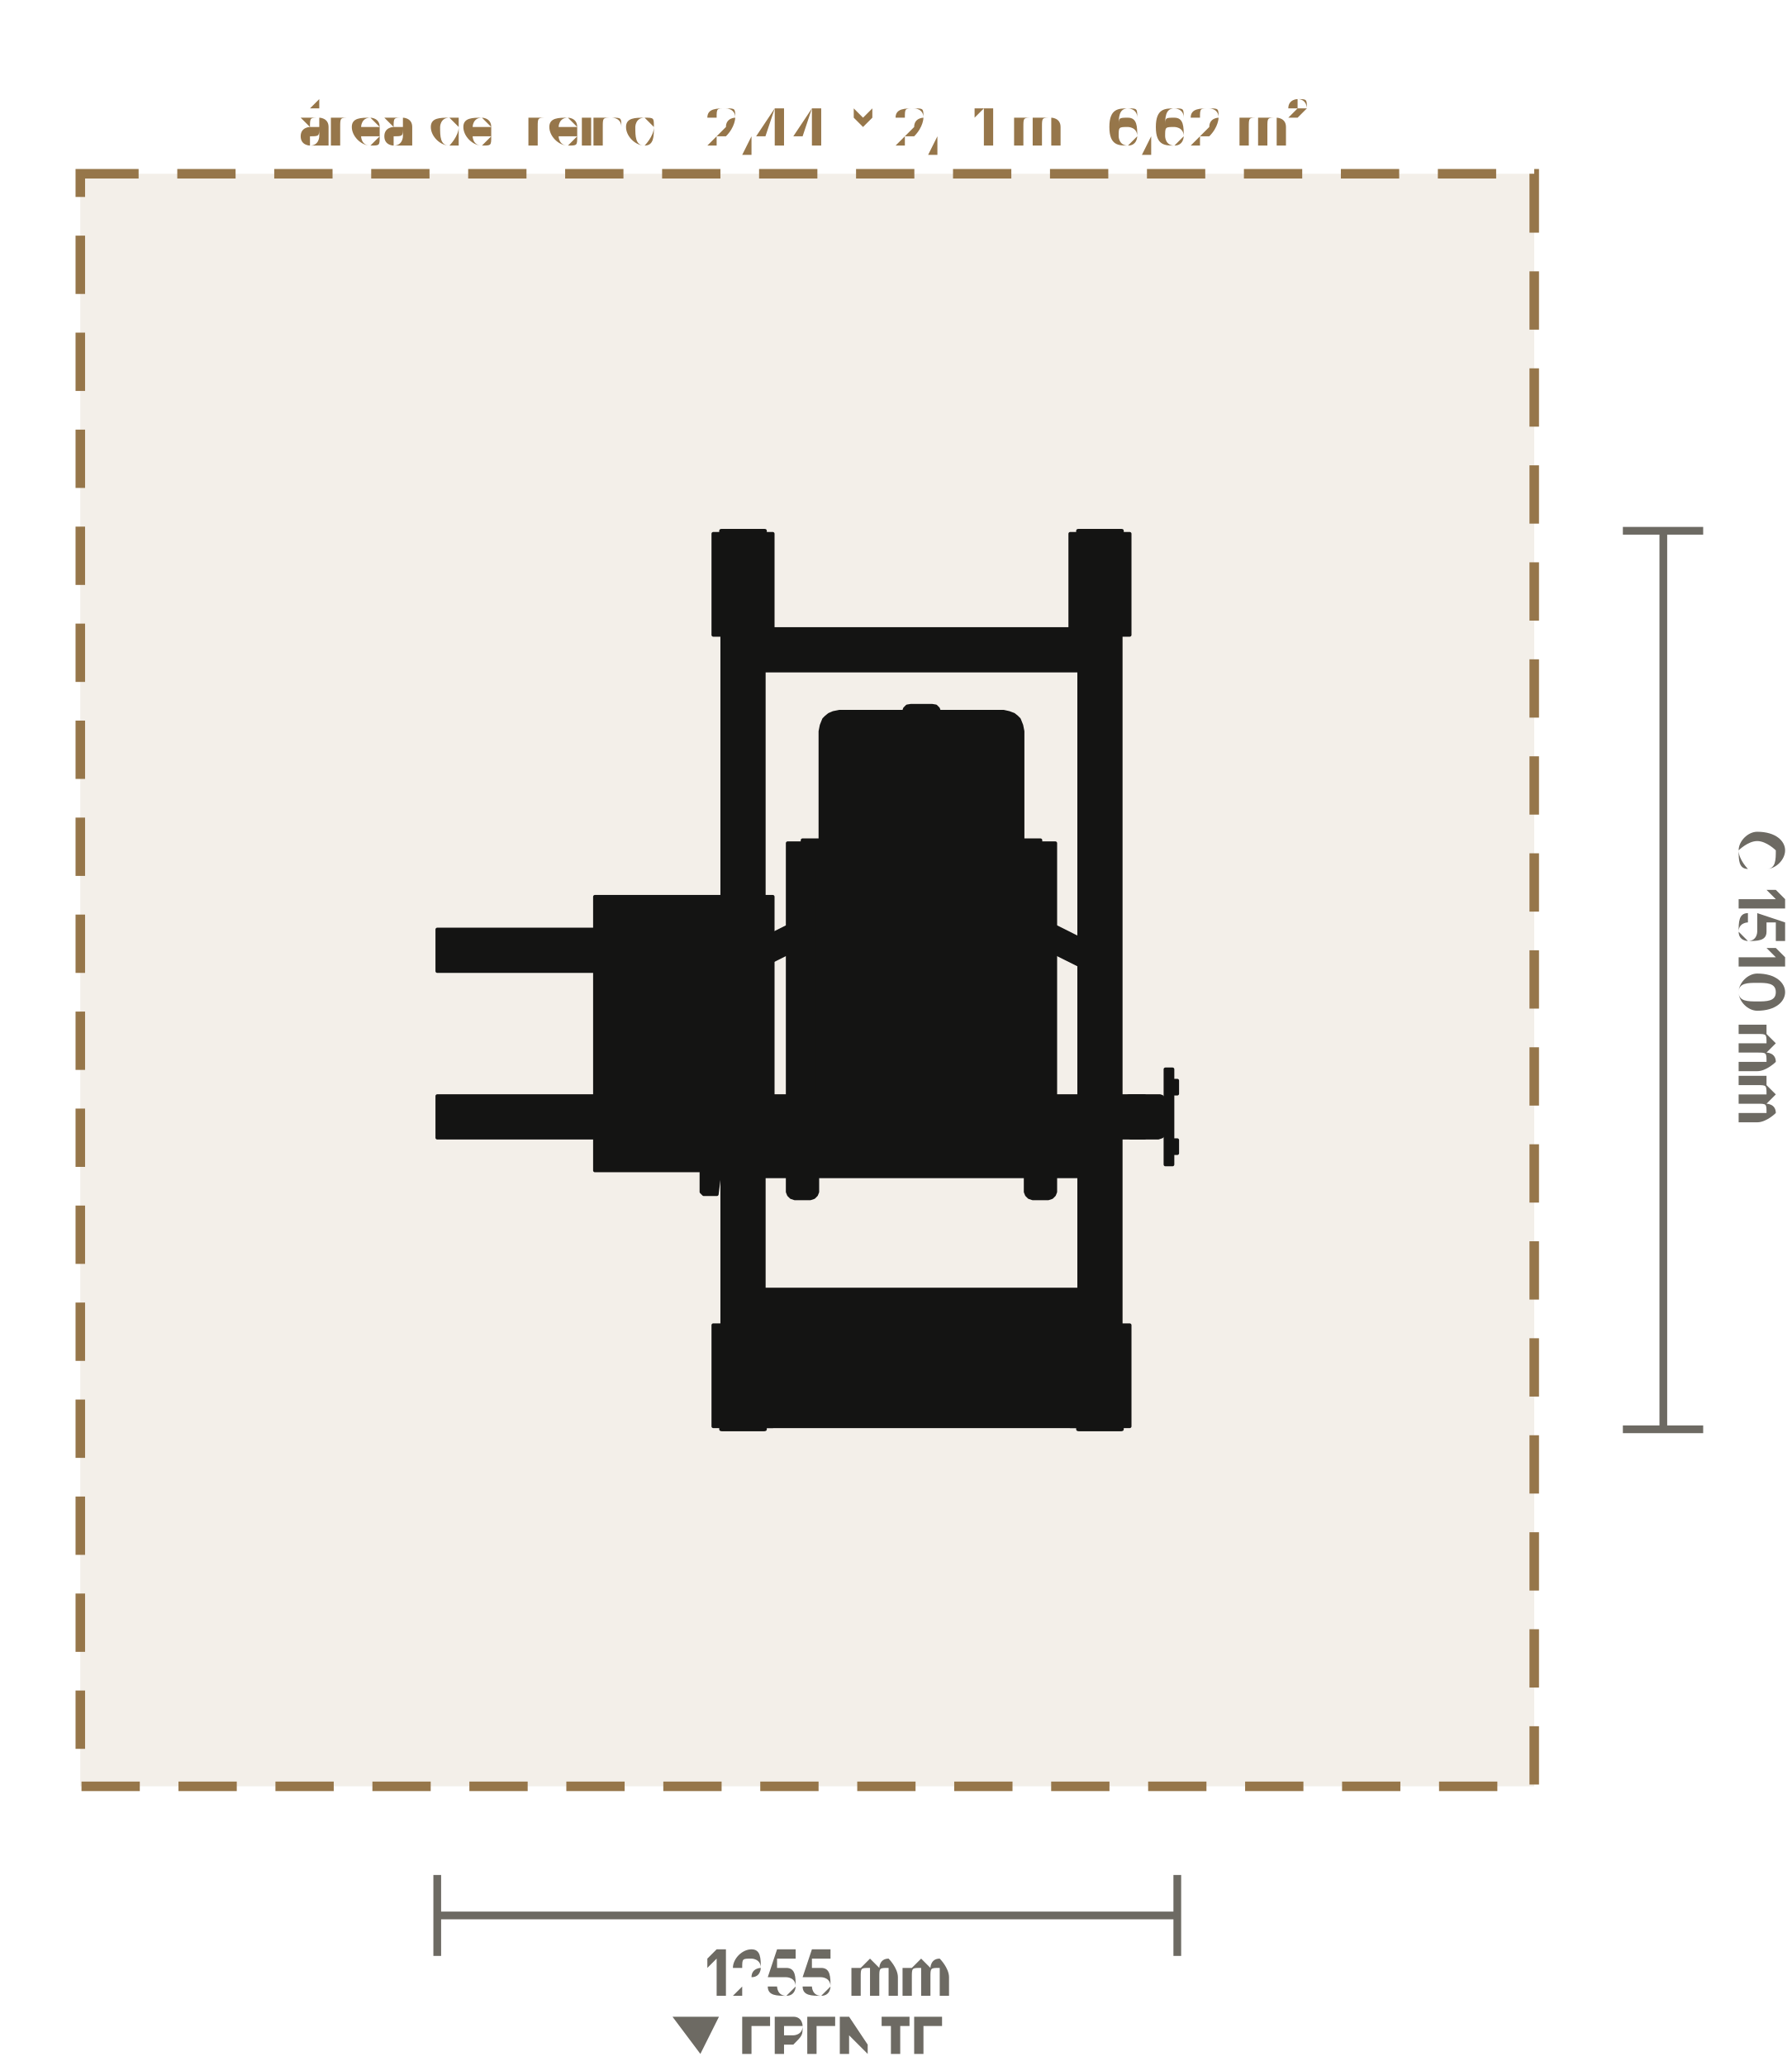
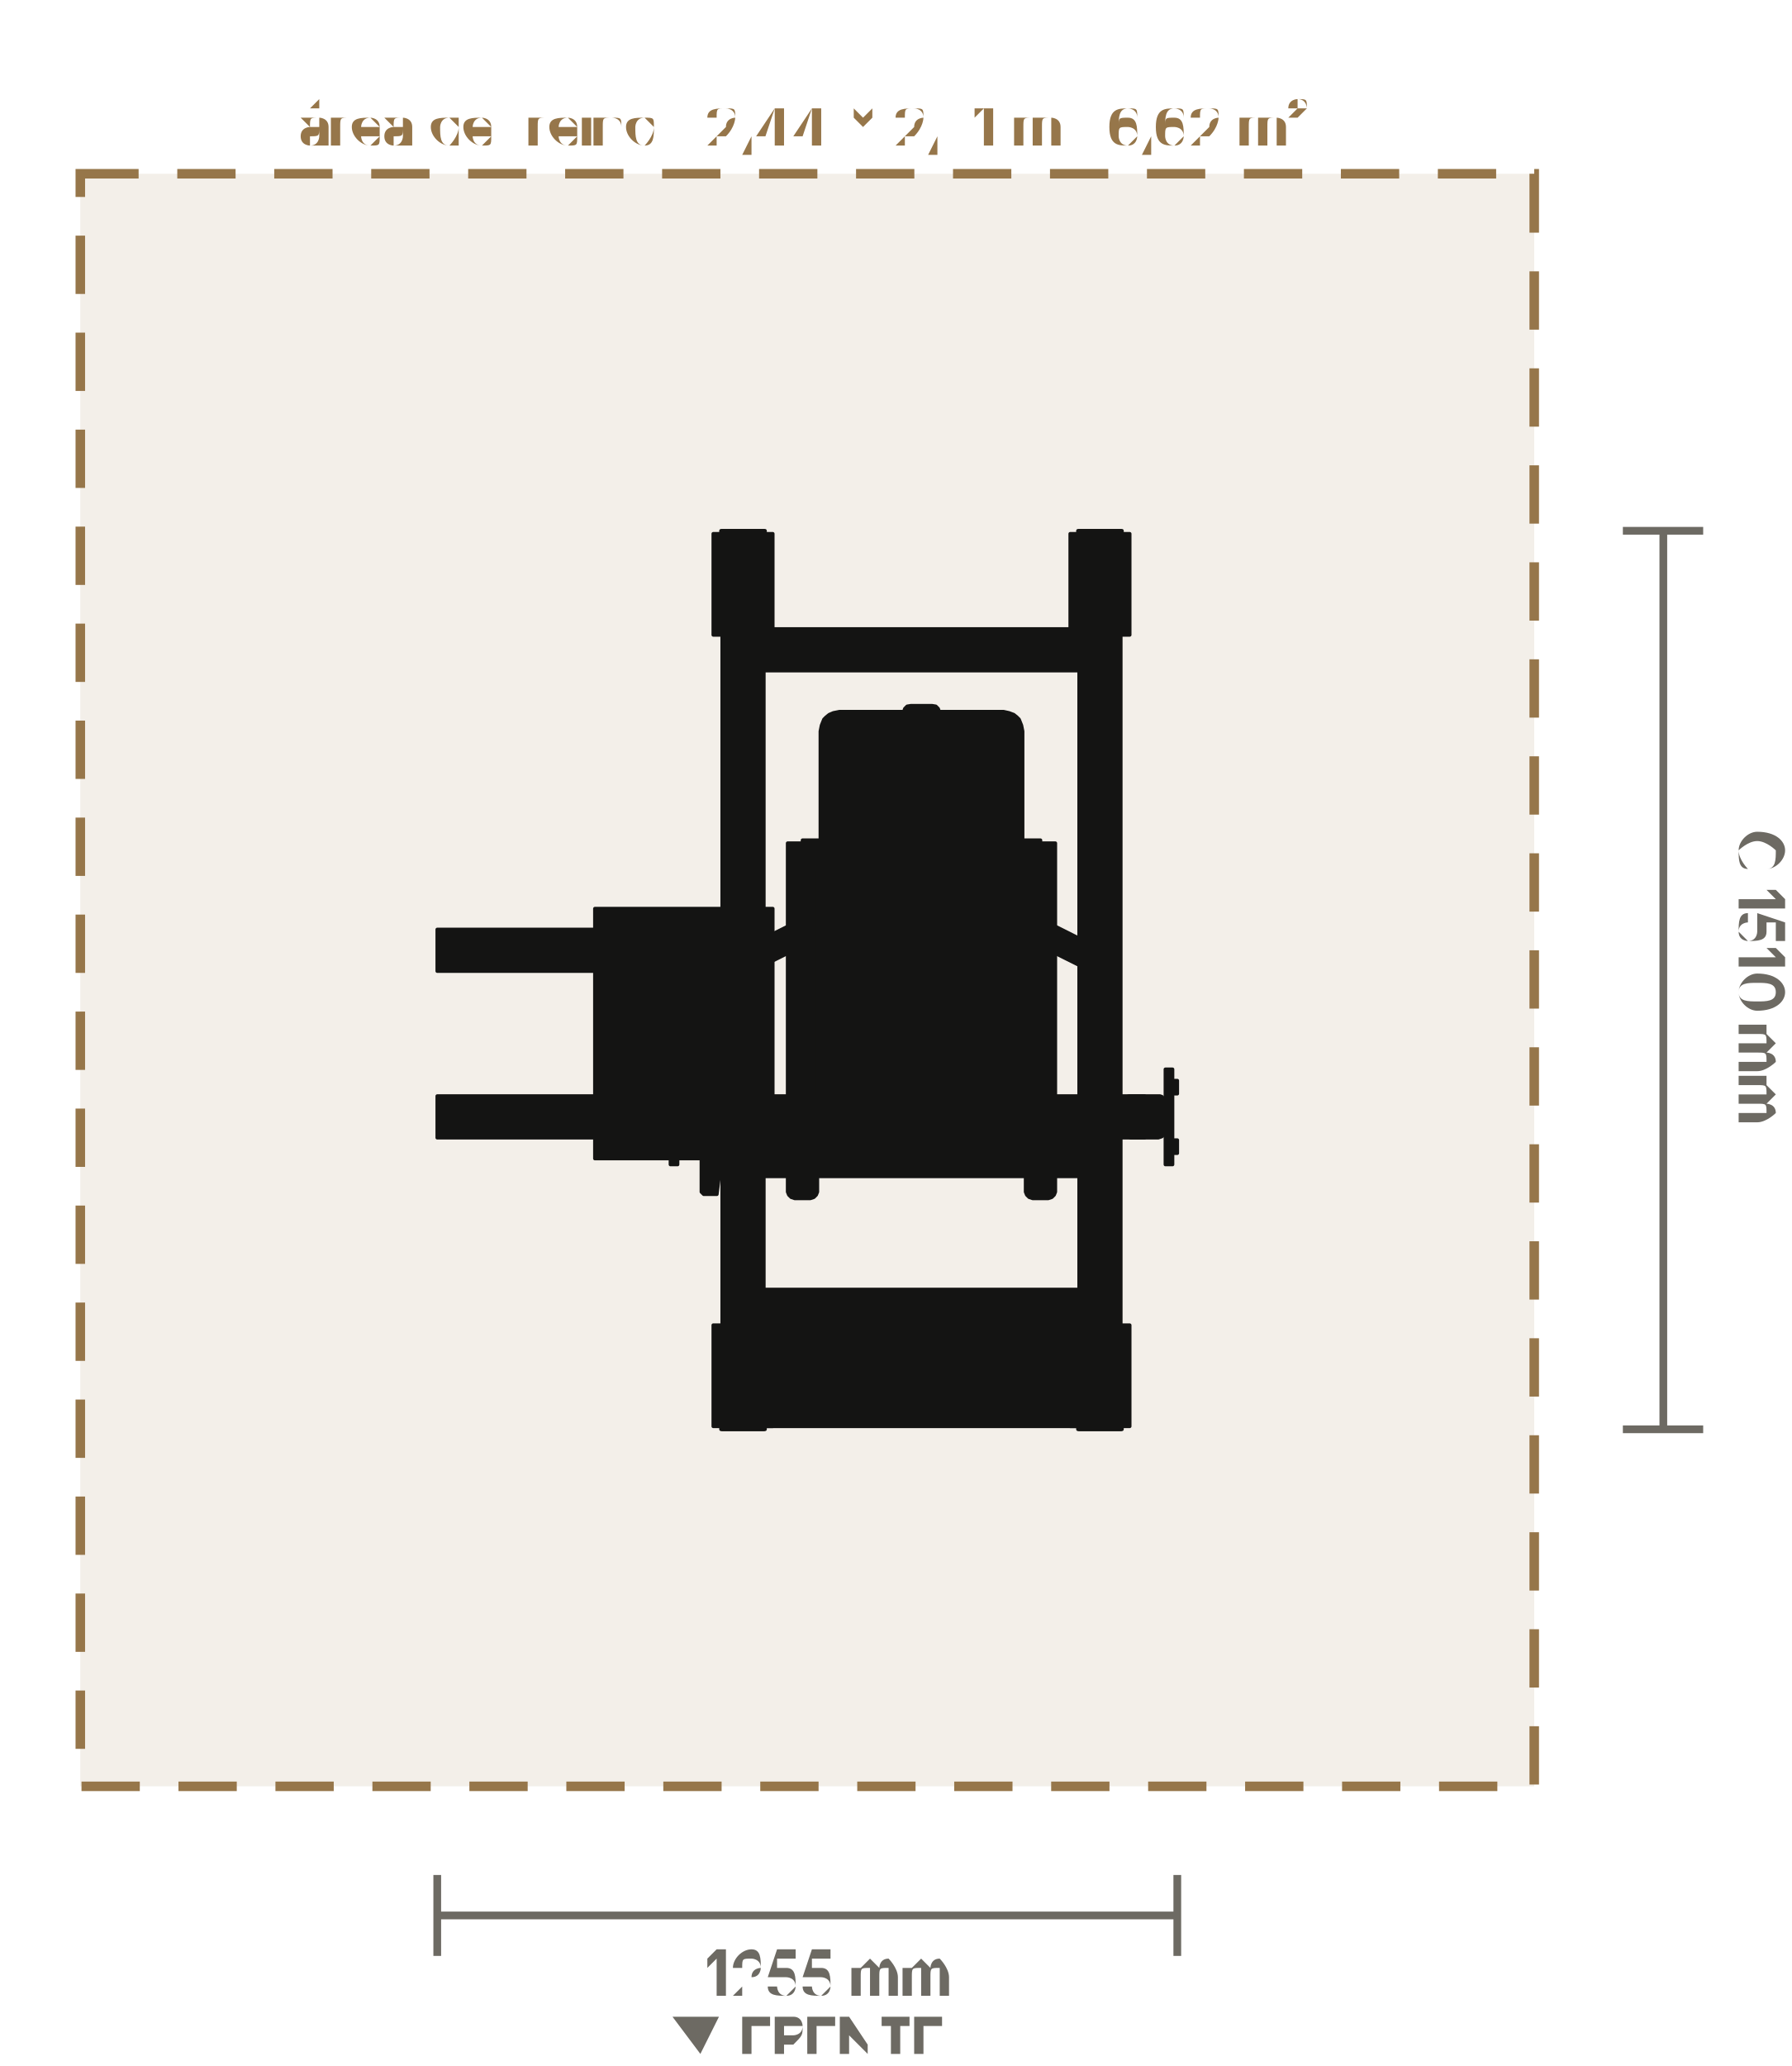
<svg xmlns="http://www.w3.org/2000/svg" viewBox="-1.357 -1.647 3.011 3.472" role="img" aria-label="Planta do Cadeira Flexora (LD-B016): 1244 × 1510 mm, com 60 cm de área de treino em volta" data-equipment="LD-B016" data-unit="m">
  <rect class="eq-zone" x="-1.222" y="-1.355" width="2.444" height="2.71" style="fill:#96764a;fill-opacity:.12;stroke:#96764a;stroke-width:0.016;stroke-dasharray:0.098 0.065" />
  <text class="eq-zone-label" x="0" y="-1.404" style="font-family:Barlow,Inter,Arial,sans-serif;font-size:0.093px;fill:#96764a;text-anchor:middle">área de treino · 2,44 × 2,71 m · 6,62 m²</text>
  <g class="eq-parts">
    <polygon class="eq-part" points="-0.143,-0.755 -0.073,-0.755 -0.073,0.755 -0.143,0.755" style="fill:#141413;stroke:#141413;stroke-width:0.006;stroke-linejoin:round" />
    <polygon class="eq-part" points="-0.158,-0.75 -0.058,-0.75 -0.058,-0.58 -0.158,-0.58" style="fill:#141413;stroke:#141413;stroke-width:0.006;stroke-linejoin:round" />
    <polygon class="eq-part" points="-0.119,-0.72 -0.119,-0.723 -0.118,-0.726 -0.116,-0.728 -0.114,-0.73 -0.111,-0.731 -0.108,-0.731 -0.105,-0.731 -0.102,-0.73 -0.1,-0.728 -0.099,-0.726 -0.097,-0.723 -0.097,-0.72 -0.097,-0.717 -0.099,-0.715 -0.1,-0.712 -0.102,-0.711 -0.105,-0.709 -0.108,-0.709 -0.111,-0.709 -0.114,-0.711 -0.116,-0.712 -0.118,-0.715 -0.119,-0.717" style="fill:#141413;stroke:#141413;stroke-width:0.006;stroke-linejoin:round" />
    <polygon class="eq-part" points="-0.119,-0.61 -0.119,-0.613 -0.118,-0.616 -0.116,-0.618 -0.114,-0.62 -0.111,-0.621 -0.108,-0.621 -0.105,-0.621 -0.102,-0.62 -0.1,-0.618 -0.099,-0.616 -0.097,-0.613 -0.097,-0.61 -0.097,-0.607 -0.099,-0.605 -0.1,-0.602 -0.102,-0.601 -0.105,-0.599 -0.108,-0.599 -0.111,-0.599 -0.114,-0.601 -0.116,-0.602 -0.118,-0.605 -0.119,-0.607" style="fill:#141413;stroke:#141413;stroke-width:0.006;stroke-linejoin:round" />
    <polygon class="eq-part" points="-0.158,0.58 -0.058,0.58 -0.058,0.75 -0.158,0.75" style="fill:#141413;stroke:#141413;stroke-width:0.006;stroke-linejoin:round" />
    <polygon class="eq-part" points="-0.119,0.61 -0.119,0.607 -0.118,0.605 -0.116,0.602 -0.114,0.601 -0.111,0.599 -0.108,0.599 -0.105,0.599 -0.102,0.601 -0.1,0.602 -0.099,0.605 -0.097,0.607 -0.097,0.61 -0.097,0.613 -0.099,0.616 -0.1,0.618 -0.102,0.62 -0.105,0.621 -0.108,0.621 -0.111,0.621 -0.114,0.62 -0.116,0.618 -0.118,0.616 -0.119,0.613" style="fill:#141413;stroke:#141413;stroke-width:0.006;stroke-linejoin:round" />
    <polygon class="eq-part" points="-0.119,0.72 -0.119,0.717 -0.118,0.715 -0.116,0.712 -0.114,0.711 -0.111,0.709 -0.108,0.709 -0.105,0.709 -0.102,0.711 -0.1,0.712 -0.099,0.715 -0.097,0.717 -0.097,0.72 -0.097,0.723 -0.099,0.726 -0.1,0.728 -0.102,0.73 -0.105,0.731 -0.108,0.731 -0.111,0.731 -0.114,0.73 -0.116,0.728 -0.118,0.726 -0.119,0.723" style="fill:#141413;stroke:#141413;stroke-width:0.006;stroke-linejoin:round" />
    <polygon class="eq-part" points="-0.145,-0.755 -0.071,-0.755 -0.071,-0.743 -0.145,-0.743" style="fill:#141413;stroke:#141413;stroke-width:0.006;stroke-linejoin:round" />
    <polygon class="eq-part" points="-0.145,0.743 -0.071,0.743 -0.071,0.755 -0.145,0.755" style="fill:#141413;stroke:#141413;stroke-width:0.006;stroke-linejoin:round" />
    <polygon class="eq-part" points="0.457,-0.755 0.527,-0.755 0.527,0.755 0.457,0.755" style="fill:#141413;stroke:#141413;stroke-width:0.006;stroke-linejoin:round" />
    <polygon class="eq-part" points="0.442,-0.75 0.542,-0.75 0.542,-0.58 0.442,-0.58" style="fill:#141413;stroke:#141413;stroke-width:0.006;stroke-linejoin:round" />
    <polygon class="eq-part" points="0.481,-0.72 0.481,-0.723 0.482,-0.726 0.484,-0.728 0.486,-0.73 0.489,-0.731 0.492,-0.731 0.495,-0.731 0.497,-0.73 0.5,-0.728 0.501,-0.726 0.503,-0.723 0.503,-0.72 0.503,-0.717 0.501,-0.715 0.5,-0.712 0.497,-0.711 0.495,-0.709 0.492,-0.709 0.489,-0.709 0.486,-0.711 0.484,-0.712 0.482,-0.715 0.481,-0.717" style="fill:#141413;stroke:#141413;stroke-width:0.006;stroke-linejoin:round" />
    <polygon class="eq-part" points="0.481,-0.61 0.481,-0.613 0.482,-0.616 0.484,-0.618 0.486,-0.62 0.489,-0.621 0.492,-0.621 0.495,-0.621 0.497,-0.62 0.5,-0.618 0.501,-0.616 0.503,-0.613 0.503,-0.61 0.503,-0.607 0.501,-0.605 0.5,-0.602 0.497,-0.601 0.495,-0.599 0.492,-0.599 0.489,-0.599 0.486,-0.601 0.484,-0.602 0.482,-0.605 0.481,-0.607" style="fill:#141413;stroke:#141413;stroke-width:0.006;stroke-linejoin:round" />
    <polygon class="eq-part" points="0.442,0.58 0.542,0.58 0.542,0.75 0.442,0.75" style="fill:#141413;stroke:#141413;stroke-width:0.006;stroke-linejoin:round" />
    <polygon class="eq-part" points="0.481,0.61 0.481,0.607 0.482,0.605 0.484,0.602 0.486,0.601 0.489,0.599 0.492,0.599 0.495,0.599 0.497,0.601 0.5,0.602 0.501,0.605 0.503,0.607 0.503,0.61 0.503,0.613 0.501,0.616 0.5,0.618 0.497,0.62 0.495,0.621 0.492,0.621 0.489,0.621 0.486,0.62 0.484,0.618 0.482,0.616 0.481,0.613" style="fill:#141413;stroke:#141413;stroke-width:0.006;stroke-linejoin:round" />
    <polygon class="eq-part" points="0.481,0.72 0.481,0.717 0.482,0.715 0.484,0.712 0.486,0.711 0.489,0.709 0.492,0.709 0.495,0.709 0.497,0.711 0.5,0.712 0.501,0.715 0.503,0.717 0.503,0.72 0.503,0.723 0.501,0.726 0.5,0.728 0.497,0.73 0.495,0.731 0.492,0.731 0.489,0.731 0.486,0.73 0.484,0.728 0.482,0.726 0.481,0.723" style="fill:#141413;stroke:#141413;stroke-width:0.006;stroke-linejoin:round" />
    <polygon class="eq-part" points="0.455,-0.755 0.529,-0.755 0.529,-0.743 0.455,-0.743" style="fill:#141413;stroke:#141413;stroke-width:0.006;stroke-linejoin:round" />
    <polygon class="eq-part" points="0.455,0.743 0.529,0.743 0.529,0.755 0.455,0.755" style="fill:#141413;stroke:#141413;stroke-width:0.006;stroke-linejoin:round" />
    <polygon class="eq-part" points="-0.108,-0.59 0.492,-0.59 0.492,-0.52 -0.108,-0.52" style="fill:#141413;stroke:#141413;stroke-width:0.006;stroke-linejoin:round" />
    <polygon class="eq-part" points="-0.108,0.52 0.492,0.52 0.492,0.59 -0.108,0.59" style="fill:#141413;stroke:#141413;stroke-width:0.006;stroke-linejoin:round" />
    <polygon class="eq-part" points="-0.622,-0.085 -0.108,-0.085 -0.108,-0.015 -0.622,-0.015" style="fill:#141413;stroke:#141413;stroke-width:0.006;stroke-linejoin:round" />
    <polygon class="eq-part" points="-0.622,0.195 -0.108,0.195 -0.108,0.265 -0.622,0.265" style="fill:#141413;stroke:#141413;stroke-width:0.006;stroke-linejoin:round" />
-     <polygon class="eq-part" points="-0.328,0.26 -0.087,0.26 -0.087,0.29 -0.328,0.29" style="fill:#141413;stroke:#141413;stroke-width:0.006;stroke-linejoin:round" />
-     <polygon class="eq-part" points="-0.328,-0.11 -0.087,-0.11 -0.087,-0.08 -0.328,-0.08" style="fill:#141413;stroke:#141413;stroke-width:0.006;stroke-linejoin:round" />
-     <polygon class="eq-part" points="-0.328,0.29 -0.328,-0.11 -0.087,-0.11 -0.087,0.29" style="fill:#141413;stroke:#141413;stroke-width:0.006;stroke-linejoin:round" />
-     <polygon class="eq-part" points="-0.357,0.32 -0.357,-0.14 -0.058,-0.14 -0.058,0.32" style="fill:#141413;stroke:#141413;stroke-width:0.006;stroke-linejoin:round" />
-     <polygon class="eq-part" points="-0.328,0.25 -0.328,-0.07 -0.314,-0.07 -0.314,0.25" style="fill:#141413;stroke:#141413;stroke-width:0.006;stroke-linejoin:round" />
+     <polygon class="eq-part" points="-0.328,0.24 -0.087,0.24 -0.087,0.27 -0.328,0.27" style="fill:#141413;stroke:#141413;stroke-width:0.006;stroke-linejoin:round" />
+     <polygon class="eq-part" points="-0.328,-0.09 -0.087,-0.09 -0.087,-0.06 -0.328,-0.06" style="fill:#141413;stroke:#141413;stroke-width:0.006;stroke-linejoin:round" />
+     <polygon class="eq-part" points="-0.328,0.27 -0.328,-0.09 -0.087,-0.09 -0.087,0.27" style="fill:#141413;stroke:#141413;stroke-width:0.006;stroke-linejoin:round" />
+     <polygon class="eq-part" points="-0.357,0.3 -0.357,-0.12 -0.058,-0.12 -0.058,0.3" style="fill:#141413;stroke:#141413;stroke-width:0.006;stroke-linejoin:round" />
+     <polygon class="eq-part" points="-0.328,0.23 -0.328,-0.05 -0.314,-0.05 -0.314,0.23" style="fill:#141413;stroke:#141413;stroke-width:0.006;stroke-linejoin:round" />
    <polygon class="eq-part" points="-0.314,0.165 -0.303,0.165 -0.303,0.195 -0.314,0.195" style="fill:#141413;stroke:#141413;stroke-width:0.006;stroke-linejoin:round" />
    <polygon class="eq-part" points="-0.314,-0.015 -0.303,-0.015 -0.303,0.015 -0.314,0.015" style="fill:#141413;stroke:#141413;stroke-width:0.006;stroke-linejoin:round" />
-     <polygon class="eq-part" points="-0.1,0.29 -0.1,0.09 -0.087,0.09 -0.087,0.29" style="fill:#141413;stroke:#141413;stroke-width:0.006;stroke-linejoin:round" />
-     <polygon class="eq-part" points="-0.1,0.02 -0.1,-0.11 -0.087,-0.11 -0.087,0.02" style="fill:#141413;stroke:#141413;stroke-width:0.006;stroke-linejoin:round" />
-     <polygon class="eq-part" points="-0.087,0.26 -0.087,0.12 -0.084,0.12 -0.084,0.26" style="fill:#141413;stroke:#141413;stroke-width:0.006;stroke-linejoin:round" />
+     <polygon class="eq-part" points="-0.1,0.27 -0.1,0.07 -0.087,0.07 -0.087,0.27" style="fill:#141413;stroke:#141413;stroke-width:0.006;stroke-linejoin:round" />
+     <polygon class="eq-part" points="-0.1,-0 -0.1,-0.09 -0.087,-0.09 -0.087,-0" style="fill:#141413;stroke:#141413;stroke-width:0.006;stroke-linejoin:round" />
+     <polygon class="eq-part" points="-0.087,0.24 -0.087,0.1 -0.084,0.1 -0.084,0.24" style="fill:#141413;stroke:#141413;stroke-width:0.006;stroke-linejoin:round" />
    <polygon class="eq-part" points="-0.217,0.17 -0.217,0.167 -0.216,0.165 -0.215,0.163 -0.212,0.161 -0.21,0.16 -0.207,0.16 -0.205,0.16 -0.203,0.161 -0.2,0.163 -0.199,0.165 -0.198,0.167 -0.198,0.17 -0.198,0.172 -0.199,0.175 -0.2,0.177 -0.203,0.178 -0.205,0.179 -0.207,0.18 -0.21,0.179 -0.212,0.178 -0.215,0.177 -0.216,0.175 -0.217,0.172" style="fill:#141413;stroke:#141413;stroke-width:0.006;stroke-linejoin:round" />
    <polygon class="eq-part" points="-0.217,0.01 -0.217,0.007 -0.216,0.005 -0.215,0.003 -0.212,0.001 -0.21,0 -0.207,-0 -0.205,0 -0.203,0.001 -0.2,0.003 -0.199,0.005 -0.198,0.007 -0.198,0.01 -0.198,0.012 -0.199,0.015 -0.2,0.017 -0.203,0.018 -0.205,0.019 -0.207,0.02 -0.21,0.019 -0.212,0.018 -0.215,0.017 -0.216,0.015 -0.217,0.012" style="fill:#141413;stroke:#141413;stroke-width:0.006;stroke-linejoin:round" />
    <polygon class="eq-part" points="-0.287,0.22 -0.287,-0.04 -0.128,-0.04 -0.128,0.22" style="fill:#141413;stroke:#141413;stroke-width:0.006;stroke-linejoin:round" />
    <polygon class="eq-part" points="-0.287,0.22 -0.287,-0.04 -0.128,-0.04 -0.128,0.22" style="fill:#141413;stroke:#141413;stroke-width:0.006;stroke-linejoin:round" />
    <polygon class="eq-part" points="-0.211,0.09 -0.211,0.089 -0.211,0.088 -0.21,0.087 -0.209,0.086 -0.208,0.086 -0.207,0.086 -0.206,0.086 -0.205,0.086 -0.205,0.087 -0.204,0.088 -0.204,0.089 -0.203,0.09 -0.204,0.091 -0.204,0.092 -0.205,0.093 -0.205,0.093 -0.206,0.094 -0.207,0.094 -0.208,0.094 -0.209,0.093 -0.21,0.093 -0.211,0.092 -0.211,0.091" style="fill:#141413;stroke:#141413;stroke-width:0.006;stroke-linejoin:round" />
    <polygon class="eq-part" points="-0.273,0.21 -0.273,-0.03 -0.142,-0.03 -0.142,0.21" style="fill:#141413;stroke:#141413;stroke-width:0.006;stroke-linejoin:round" />
    <polygon class="eq-part" points="-0.273,0.21 -0.273,-0.03 -0.142,-0.03 -0.142,0.21" style="fill:#141413;stroke:#141413;stroke-width:0.006;stroke-linejoin:round" />
    <polygon class="eq-part" points="-0.273,0.21 -0.273,-0.03 -0.142,-0.03 -0.142,0.21" style="fill:#141413;stroke:#141413;stroke-width:0.006;stroke-linejoin:round" />
    <polygon class="eq-part" points="-0.273,0.21 -0.273,-0.03 -0.142,-0.03 -0.142,0.21" style="fill:#141413;stroke:#141413;stroke-width:0.006;stroke-linejoin:round" />
    <polygon class="eq-part" points="-0.273,0.21 -0.273,-0.03 -0.142,-0.03 -0.142,0.21" style="fill:#141413;stroke:#141413;stroke-width:0.006;stroke-linejoin:round" />
    <polygon class="eq-part" points="-0.273,0.21 -0.273,-0.03 -0.142,-0.03 -0.142,0.21" style="fill:#141413;stroke:#141413;stroke-width:0.006;stroke-linejoin:round" />
    <polygon class="eq-part" points="-0.273,0.21 -0.273,-0.03 -0.142,-0.03 -0.142,0.21" style="fill:#141413;stroke:#141413;stroke-width:0.006;stroke-linejoin:round" />
    <polygon class="eq-part" points="-0.273,0.21 -0.273,-0.03 -0.142,-0.03 -0.142,0.21" style="fill:#141413;stroke:#141413;stroke-width:0.006;stroke-linejoin:round" />
    <polygon class="eq-part" points="-0.273,0.21 -0.273,-0.03 -0.142,-0.03 -0.142,0.21" style="fill:#141413;stroke:#141413;stroke-width:0.006;stroke-linejoin:round" />
    <polygon class="eq-part" points="-0.273,0.21 -0.273,-0.03 -0.142,-0.03 -0.142,0.21" style="fill:#141413;stroke:#141413;stroke-width:0.006;stroke-linejoin:round" />
    <polygon class="eq-part" points="-0.273,0.21 -0.273,-0.03 -0.142,-0.03 -0.142,0.21" style="fill:#141413;stroke:#141413;stroke-width:0.006;stroke-linejoin:round" />
    <polygon class="eq-part" points="-0.273,0.21 -0.273,-0.03 -0.142,-0.03 -0.142,0.21" style="fill:#141413;stroke:#141413;stroke-width:0.006;stroke-linejoin:round" />
    <polygon class="eq-part" points="-0.273,0.21 -0.273,-0.03 -0.142,-0.03 -0.142,0.21" style="fill:#141413;stroke:#141413;stroke-width:0.006;stroke-linejoin:round" />
    <polygon class="eq-part" points="-0.273,0.21 -0.273,-0.03 -0.142,-0.03 -0.142,0.21" style="fill:#141413;stroke:#141413;stroke-width:0.006;stroke-linejoin:round" />
    <polygon class="eq-part" points="-0.273,0.21 -0.273,-0.03 -0.142,-0.03 -0.142,0.21" style="fill:#141413;stroke:#141413;stroke-width:0.006;stroke-linejoin:round" />
    <polygon class="eq-part" points="-0.213,0.09 -0.213,0.088 -0.213,0.087 -0.212,0.086 -0.21,0.085 -0.209,0.084 -0.207,0.084 -0.206,0.084 -0.204,0.085 -0.203,0.086 -0.202,0.087 -0.202,0.088 -0.202,0.09 -0.202,0.091 -0.202,0.093 -0.203,0.094 -0.204,0.095 -0.206,0.096 -0.207,0.096 -0.209,0.096 -0.21,0.095 -0.212,0.094 -0.213,0.093 -0.213,0.091" style="fill:#141413;stroke:#141413;stroke-width:0.006;stroke-linejoin:round" />
    <polygon class="eq-part" points="-0.163,0.084 -0.092,0.084 -0.092,0.096 -0.163,0.096" style="fill:#141413;stroke:#141413;stroke-width:0.006;stroke-linejoin:round" />
-     <polygon class="eq-part" points="-0.328,0.26 -0.328,-0.08 -0.316,-0.08 -0.316,0.26" style="fill:#141413;stroke:#141413;stroke-width:0.006;stroke-linejoin:round" />
+     <polygon class="eq-part" points="-0.328,0.24 -0.328,-0.06 -0.316,-0.06 -0.316,0.24" style="fill:#141413;stroke:#141413;stroke-width:0.006;stroke-linejoin:round" />
    <polygon class="eq-part" points="0.157,-0.033 0.157,-0.036 0.159,-0.039 0.161,-0.042 0.163,-0.044 0.166,-0.045 0.169,-0.045 0.215,-0.045 0.218,-0.045 0.221,-0.044 0.223,-0.042 0.225,-0.039 0.227,-0.036 0.227,-0.033 0.227,0.013 0.227,0.016 0.225,0.019 0.223,0.021 0.221,0.023 0.218,0.024 0.215,0.025 0.169,0.025 0.166,0.024 0.163,0.023 0.161,0.021 0.159,0.019 0.157,0.016 0.157,0.013" style="fill:#141413;stroke:#141413;stroke-width:0.006;stroke-linejoin:round" />
    <polygon class="eq-part" points="0.227,-0.033 0.239,-0.033 0.239,0.012 0.227,0.012" style="fill:#141413;stroke:#141413;stroke-width:0.006;stroke-linejoin:round" />
    <polygon class="eq-part" points="0.225,-0.01 0.225,-0.012 0.225,-0.014 0.225,-0.015 0.226,-0.016 0.226,-0.017 0.227,-0.017 0.307,-0.017 0.308,-0.017 0.308,-0.016 0.309,-0.015 0.309,-0.014 0.309,-0.012 0.309,-0.01 0.309,-0.008 0.309,-0.007 0.309,-0.005 0.308,-0.004 0.308,-0.003 0.307,-0.003 0.227,-0.003 0.226,-0.003 0.226,-0.004 0.225,-0.005 0.225,-0.007 0.225,-0.008" style="fill:#141413;stroke:#141413;stroke-width:0.006;stroke-linejoin:round" />
    <polygon class="eq-part" points="-0.028,-0.198 -0.026,-0.208 -0.023,-0.216 -0.019,-0.221 -0.014,-0.225 -0.006,-0.229 0.004,-0.23 0.38,-0.23 0.39,-0.229 0.398,-0.225 0.403,-0.221 0.406,-0.216 0.41,-0.208 0.412,-0.198 0.412,0.177 0.41,0.188 0.406,0.195 0.403,0.2 0.398,0.204 0.39,0.208 0.38,0.21 0.004,0.21 -0.006,0.208 -0.014,0.204 -0.019,0.2 -0.023,0.195 -0.026,0.188 -0.028,0.177" style="fill:#141413;stroke:#141413;stroke-width:0.006;stroke-linejoin:round" />
    <polygon class="eq-part" points="0.022,-0.418 0.024,-0.428 0.028,-0.438 0.032,-0.442 0.037,-0.446 0.044,-0.449 0.054,-0.451 0.33,-0.451 0.339,-0.449 0.347,-0.446 0.352,-0.442 0.356,-0.438 0.36,-0.428 0.362,-0.418 0.362,-0.231 0.36,-0.221 0.356,-0.212 0.352,-0.207 0.347,-0.203 0.339,-0.2 0.33,-0.198 0.054,-0.198 0.044,-0.2 0.037,-0.203 0.032,-0.207 0.028,-0.212 0.024,-0.221 0.022,-0.231" style="fill:#141413;stroke:#141413;stroke-width:0.006;stroke-linejoin:round" />
    <polygon class="eq-part" points="0.162,-0.45 0.164,-0.456 0.168,-0.46 0.174,-0.461 0.21,-0.461 0.216,-0.46 0.22,-0.456 0.222,-0.45 0.222,-0.272 0.22,-0.266 0.216,-0.262 0.21,-0.26 0.174,-0.26 0.168,-0.262 0.164,-0.266 0.162,-0.272" style="fill:#141413;stroke:#141413;stroke-width:0.006;stroke-linejoin:round" />
    <polygon class="eq-part" points="-0.033,-0.23 0.017,-0.23 0.017,0.356 0.015,0.361 0.011,0.365 0.005,0.367 -0.021,0.367 -0.027,0.365 -0.031,0.361 -0.033,0.356" style="fill:#141413;stroke:#141413;stroke-width:0.006;stroke-linejoin:round" />
    <polygon class="eq-part" points="0.367,-0.23 0.417,-0.23 0.417,0.356 0.415,0.361 0.411,0.365 0.405,0.367 0.379,0.367 0.373,0.365 0.369,0.361 0.367,0.356" style="fill:#141413;stroke:#141413;stroke-width:0.006;stroke-linejoin:round" />
    <polygon class="eq-part" points="-0.008,-0.235 0.392,-0.235 0.392,-0.185 -0.008,-0.185" style="fill:#141413;stroke:#141413;stroke-width:0.006;stroke-linejoin:round" />
    <polygon class="eq-part" points="-0.126,-0.038 -0.126,-0.04 -0.126,-0.042 -0.124,-0.044 -0.123,-0.045 -0.011,-0.101 -0.009,-0.102 -0.007,-0.102 -0.005,-0.101 -0.004,-0.099 -0.002,-0.098 -0.001,-0.096 0.009,-0.077 0.009,-0.074 0.01,-0.072 0.01,-0.07 0.009,-0.068 0.008,-0.066 0.007,-0.065 -0.105,-0.009 -0.107,-0.009 -0.109,-0.009 -0.111,-0.01 -0.112,-0.011 -0.114,-0.013 -0.115,-0.015 -0.125,-0.034 -0.126,-0.036" style="fill:#141413;stroke:#141413;stroke-width:0.006;stroke-linejoin:round" />
    <polygon class="eq-part" points="-0.126,-0.09 -0.09,-0.09 -0.09,0.05 -0.126,0.05" style="fill:#141413;stroke:#141413;stroke-width:0.006;stroke-linejoin:round" />
    <polygon class="eq-part" points="0.374,-0.072 0.374,-0.074 0.375,-0.077 0.385,-0.096 0.386,-0.098 0.388,-0.099 0.389,-0.101 0.391,-0.102 0.393,-0.102 0.395,-0.101 0.507,-0.045 0.508,-0.044 0.509,-0.042 0.51,-0.04 0.51,-0.038 0.509,-0.036 0.508,-0.034 0.499,-0.015 0.498,-0.013 0.496,-0.011 0.494,-0.01 0.493,-0.009 0.491,-0.009 0.489,-0.009 0.377,-0.065 0.376,-0.066 0.374,-0.068 0.374,-0.07" style="fill:#141413;stroke:#141413;stroke-width:0.006;stroke-linejoin:round" />
    <polygon class="eq-part" points="0.474,-0.09 0.51,-0.09 0.51,0.05 0.474,0.05" style="fill:#141413;stroke:#141413;stroke-width:0.006;stroke-linejoin:round" />
    <polygon class="eq-part" points="0.152,0.19 0.232,0.19 0.232,0.27 0.152,0.27" style="fill:#141413;stroke:#141413;stroke-width:0.006;stroke-linejoin:round" />
    <polygon class="eq-part" points="-0.178,0.131 -0.174,0.1 -0.152,0.1 -0.148,0.104 -0.148,0.328 -0.152,0.36 -0.174,0.36 -0.178,0.356" style="fill:#141413;stroke:#141413;stroke-width:0.006;stroke-linejoin:round" />
    <polygon class="eq-part" points="0.462,0.227 0.462,0.227 0.464,0.227 0.466,0.226 0.468,0.226 0.471,0.226 0.474,0.226 0.51,0.226 0.513,0.226 0.516,0.226 0.518,0.226 0.52,0.227 0.522,0.227 0.522,0.227 0.522,0.672 0.522,0.673 0.52,0.673 0.518,0.673 0.516,0.674 0.513,0.674 0.51,0.674 0.474,0.674 0.471,0.674 0.468,0.674 0.466,0.673 0.464,0.673 0.462,0.673 0.462,0.672" style="fill:#141413;stroke:#141413;stroke-width:0.006;stroke-linejoin:round" />
    <polygon class="eq-part" points="-0.138,0.227 -0.138,0.227 -0.136,0.227 -0.135,0.226 -0.132,0.226 -0.129,0.226 -0.126,0.226 -0.09,0.226 -0.087,0.226 -0.084,0.226 -0.082,0.226 -0.08,0.227 -0.078,0.227 -0.078,0.227 -0.078,0.672 -0.078,0.673 -0.08,0.673 -0.082,0.673 -0.084,0.674 -0.087,0.674 -0.09,0.674 -0.126,0.674 -0.129,0.674 -0.132,0.674 -0.135,0.673 -0.136,0.673 -0.138,0.673 -0.138,0.672" style="fill:#141413;stroke:#141413;stroke-width:0.006;stroke-linejoin:round" />
    <polygon class="eq-part" points="-0.088,0.59 0.472,0.59 0.472,0.75 -0.088,0.75" style="fill:#141413;stroke:#141413;stroke-width:0.006;stroke-linejoin:round" />
    <polygon class="eq-part" points="0.532,0.207 0.532,0.204 0.534,0.201 0.535,0.198 0.538,0.196 0.541,0.195 0.544,0.195 0.59,0.195 0.593,0.195 0.596,0.196 0.598,0.198 0.6,0.201 0.602,0.204 0.602,0.207 0.602,0.253 0.602,0.256 0.6,0.259 0.598,0.261 0.596,0.263 0.593,0.264 0.59,0.265 0.544,0.265 0.541,0.264 0.538,0.263 0.535,0.261 0.534,0.259 0.532,0.256 0.532,0.253" style="fill:#141413;stroke:#141413;stroke-width:0.006;stroke-linejoin:round" />
    <polygon class="eq-part" points="-0.218,0.207 -0.218,0.204 -0.216,0.201 -0.214,0.198 -0.212,0.196 -0.209,0.195 -0.206,0.195 -0.16,0.195 -0.157,0.195 -0.154,0.196 -0.152,0.198 -0.15,0.201 -0.148,0.204 -0.148,0.207 -0.148,0.253 -0.148,0.256 -0.15,0.259 -0.152,0.261 -0.154,0.263 -0.157,0.264 -0.16,0.265 -0.206,0.265 -0.209,0.264 -0.212,0.263 -0.214,0.261 -0.216,0.259 -0.218,0.256 -0.218,0.253" style="fill:#141413;stroke:#141413;stroke-width:0.006;stroke-linejoin:round" />
    <polygon class="eq-part" points="-0.183,0.195 0.567,0.195 0.567,0.265 -0.183,0.265" style="fill:#141413;stroke:#141413;stroke-width:0.006;stroke-linejoin:round" />
    <polygon class="eq-part" points="0.602,0.15 0.614,0.15 0.614,0.31 0.602,0.31" style="fill:#141413;stroke:#141413;stroke-width:0.006;stroke-linejoin:round" />
    <polygon class="eq-part" points="0.614,0.169 0.622,0.169 0.622,0.191 0.614,0.191" style="fill:#141413;stroke:#141413;stroke-width:0.006;stroke-linejoin:round" />
    <polygon class="eq-part" points="0.614,0.269 0.622,0.269 0.622,0.291 0.614,0.291" style="fill:#141413;stroke:#141413;stroke-width:0.006;stroke-linejoin:round" />
    <polygon class="eq-part" points="-0.23,0.15 -0.218,0.15 -0.218,0.31 -0.23,0.31" style="fill:#141413;stroke:#141413;stroke-width:0.006;stroke-linejoin:round" />
    <polygon class="eq-part" points="-0.238,0.169 -0.23,0.169 -0.23,0.191 -0.238,0.191" style="fill:#141413;stroke:#141413;stroke-width:0.006;stroke-linejoin:round" />
    <polygon class="eq-part" points="-0.238,0.269 -0.23,0.269 -0.23,0.291 -0.238,0.291" style="fill:#141413;stroke:#141413;stroke-width:0.006;stroke-linejoin:round" />
    <polygon class="eq-part" points="-0.088,0.21 0.472,0.21 0.472,0.33 -0.088,0.33" style="fill:#141413;stroke:#141413;stroke-width:0.006;stroke-linejoin:round" />
  </g>
  <line class="eq-dim" x1="-0.622" y1="1.572" x2="0.622" y2="1.572" style="stroke:#6d6a63;stroke-width:0.013" />
  <line class="eq-dim" x1="-0.622" y1="1.504" x2="-0.622" y2="1.64" style="stroke:#6d6a63;stroke-width:0.013" />
  <line class="eq-dim" x1="0.622" y1="1.504" x2="0.622" y2="1.64" style="stroke:#6d6a63;stroke-width:0.013" />
  <text class="eq-text" x="0" y="1.708" style="font-family:Barlow,Inter,Arial,sans-serif;font-size:0.098px;fill:#6d6a63;text-anchor:middle">L 1255 mm</text>
  <line class="eq-dim" x1="1.439" y1="-0.755" x2="1.439" y2="0.755" style="stroke:#6d6a63;stroke-width:0.013" />
  <line class="eq-dim" x1="1.371" y1="-0.755" x2="1.506" y2="-0.755" style="stroke:#6d6a63;stroke-width:0.013" />
  <line class="eq-dim" x1="1.371" y1="0.755" x2="1.506" y2="0.755" style="stroke:#6d6a63;stroke-width:0.013" />
  <text class="eq-text" x="1.566" y="0" transform="rotate(90 1.5656 0)" style="font-family:Barlow,Inter,Arial,sans-serif;font-size:0.098px;fill:#6d6a63;text-anchor:middle">C 1510 mm</text>
  <text class="eq-text" x="0" y="1.806" style="font-family:Barlow,Inter,Arial,sans-serif;font-size:0.098px;fill:#6d6a63;text-anchor:middle;font-size:0.078px;letter-spacing:.1em">▼ FRENTE</text>
</svg>
